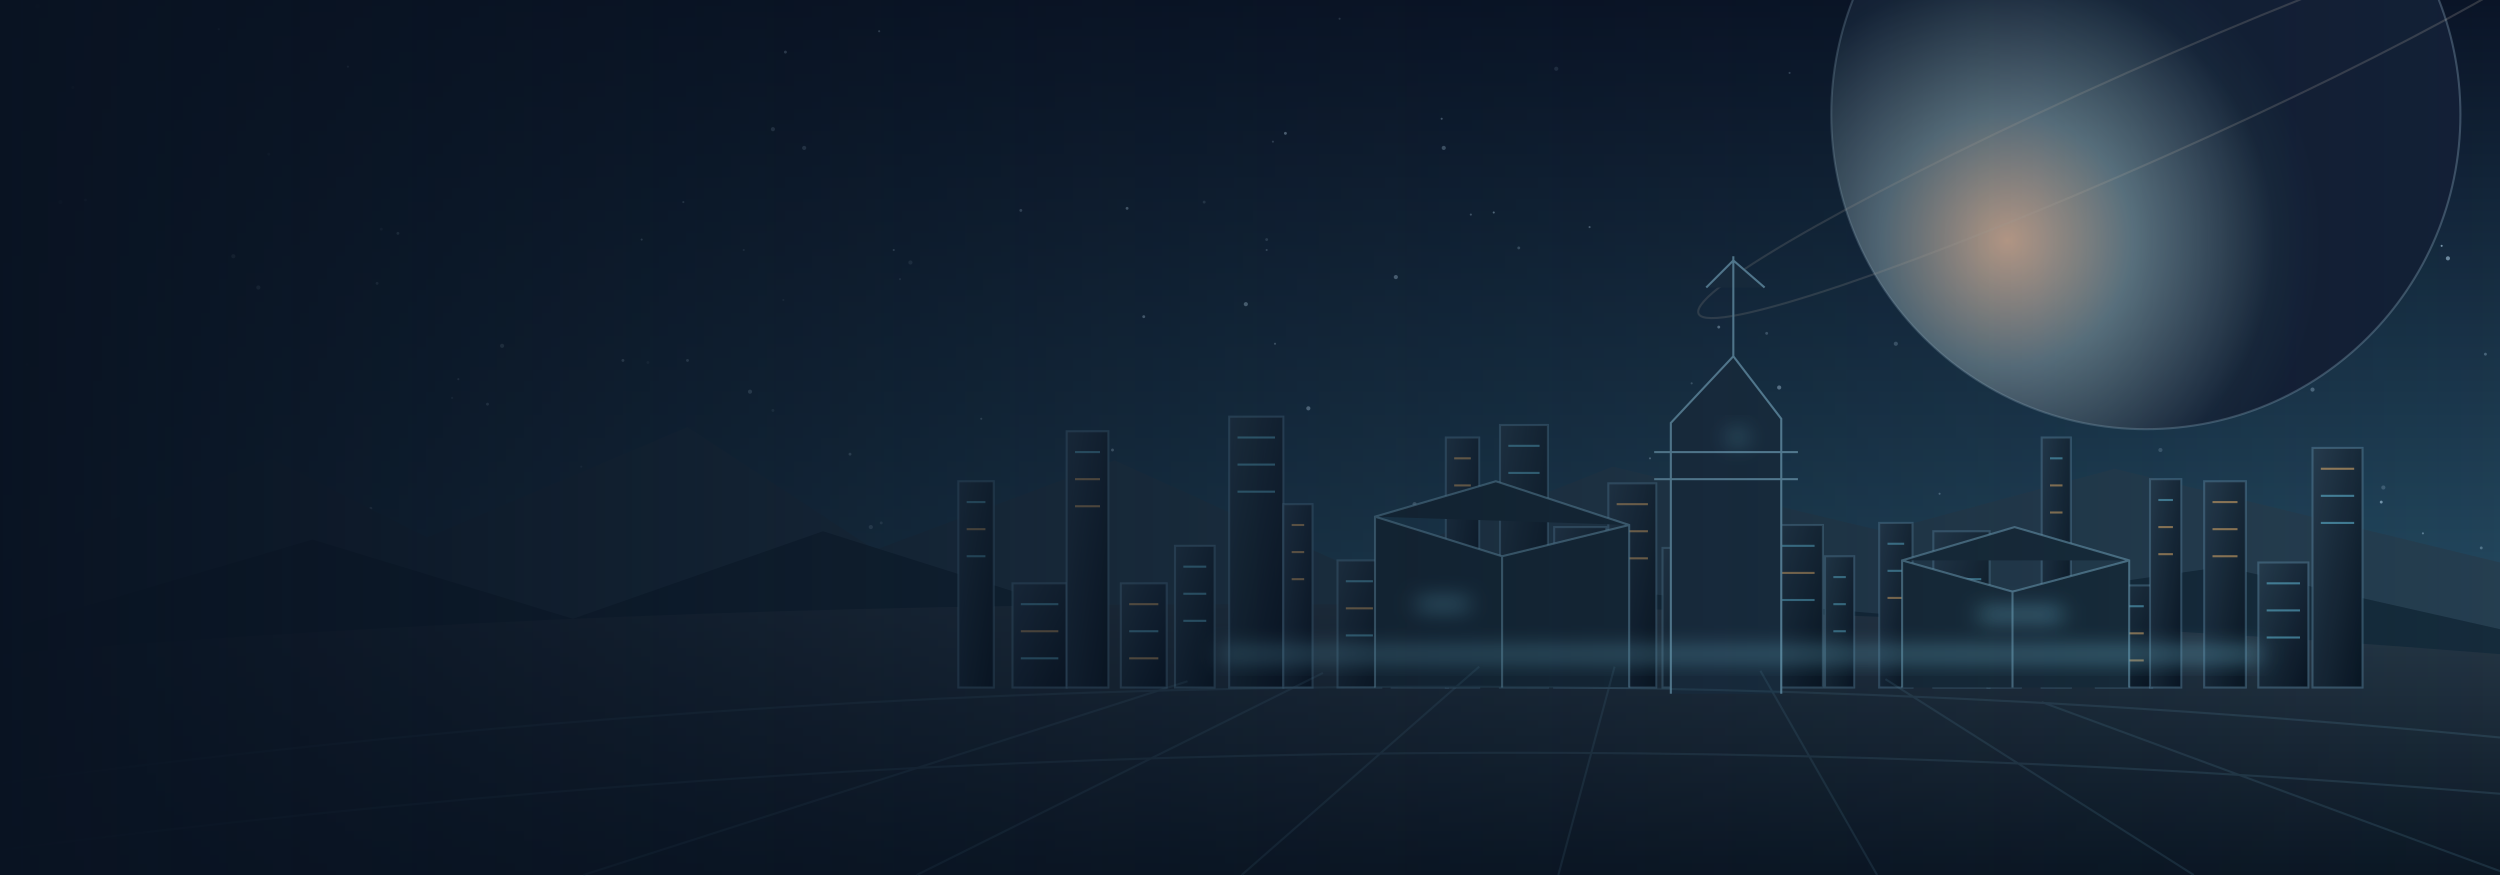
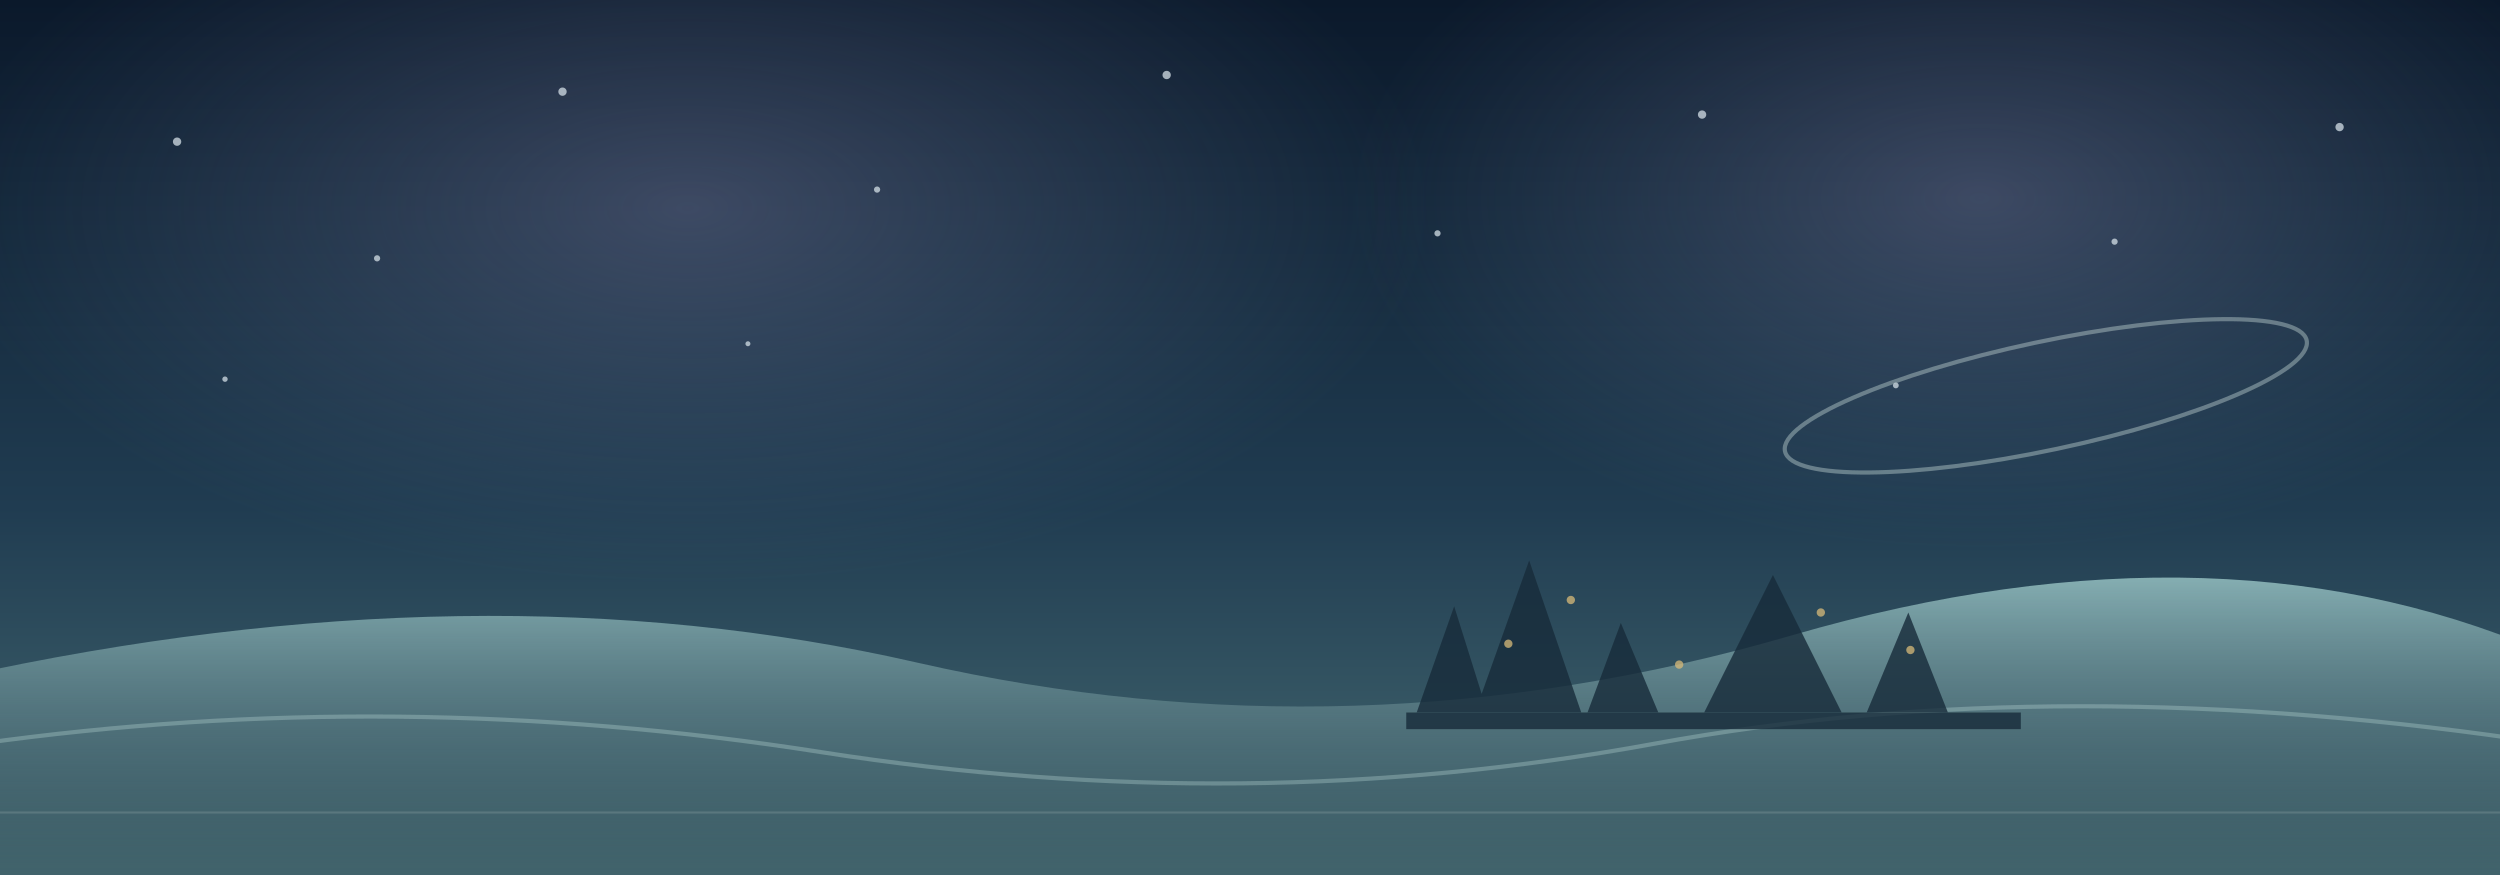
- <svg xmlns="http://www.w3.org/2000/svg" viewBox="0 0 1200 420">
+ <svg xmlns="http://www.w3.org/2000/svg" viewBox="0 0 1200 420" preserveAspectRatio="xMidYMid slice">
  <defs>
    <linearGradient id="sky" x2="0" y2="1">
-       <stop stop-color="#0a1427" />
-       <stop offset=".65" stop-color="#22465c" />
-       <stop offset="1" stop-color="#78818b" />
+       <stop stop-color="#0b192b" />
+       <stop offset=".58" stop-color="#203c51" />
+       <stop offset="1" stop-color="#466b72" />
    </linearGradient>
-     <radialGradient id="planet" cx=".28" cy=".7">
-       <stop stop-color="#d5b299" />
-       <stop offset=".4" stop-color="#647d8a" />
-       <stop offset=".85" stop-color="#18283c" />
-       <stop offset="1" stop-color="#132036" />
+     <radialGradient id="nebula">
+       <stop stop-color="#8b8ab0" stop-opacity=".35" />
+       <stop offset="1" stop-color="#6e809d" stop-opacity="0" />
    </radialGradient>
-     <linearGradient id="tower" x2="1" y2="1">
-       <stop stop-color="#273e50" />
-       <stop offset="1" stop-color="#081522" />
+     <linearGradient id="horizon" x2="0" y2="1">
+       <stop stop-color="#a4d1d0" stop-opacity=".75" />
+       <stop offset="1" stop-color="#172a39" stop-opacity=".1" />
    </linearGradient>
-     <linearGradient id="shade">
-       <stop stop-color="#091322" />
-       <stop offset=".5" stop-color="#091322" stop-opacity=".45" />
-       <stop offset="1" stop-color="#091322" stop-opacity="0" />
-     </linearGradient>
-     <linearGradient id="ground" x2="0" y2="1">
-       <stop stop-color="#273948" />
-       <stop offset="1" stop-color="#0b1724" />
-     </linearGradient>
-     <filter id="glow">
-       <feGaussianBlur stdDeviation="5" />
-     </filter>
  </defs>
-   <path fill="url(#sky)" d="M0 0h1200v420H0Z" />
-   <circle cx="371" cy="62" r="1" fill="#c6e8ff" opacity="0.35" />
-   <circle cx="490" cy="101" r="0.7" fill="#c6e8ff" opacity="0.43" />
-   <circle cx="374" cy="245" r="0.7" fill="#c6e8ff" opacity="0.36" />
-   <circle cx="541" cy="100" r="0.7" fill="#c6e8ff" opacity="0.55" />
-   <circle cx="241" cy="166" r="1" fill="#c6e8ff" opacity="0.45" />
-   <circle cx="357" cy="120" r="0.5" fill="#c6e8ff" opacity="0.26" />
-   <circle cx="748" cy="294" r="1" fill="#c6e8ff" opacity="0.24" />
-   <circle cx="1011" cy="110" r="1" fill="#c6e8ff" opacity="0.28" />
-   <circle cx="13" cy="175" r="0.7" fill="#c6e8ff" opacity="0.25" />
-   <circle cx="831" cy="275" r="0.7" fill="#c6e8ff" opacity="0.42" />
-   <circle cx="1078" cy="139" r="0.7" fill="#c6e8ff" opacity="0.42" />
-   <circle cx="620" cy="282" r="0.5" fill="#c6e8ff" opacity="0.28" />
-   <circle cx="1163" cy="256" r="0.5" fill="#c6e8ff" opacity="0.37" />
-   <circle cx="328" cy="97" r="0.5" fill="#c6e8ff" opacity="0.44" />
-   <circle cx="894" cy="67" r="0.7" fill="#c6e8ff" opacity="0.38" />
-   <circle cx="1175" cy="51" r="1" fill="#c6e8ff" opacity="0.24" />
-   <circle cx="531" cy="273" r="0.7" fill="#c6e8ff" opacity="0.51" />
-   <circle cx="1115" cy="240" r="0.5" fill="#c6e8ff" opacity="0.37" />
-   <circle cx="978" cy="77" r="0.7" fill="#c6e8ff" opacity="0.19" />
-   <circle cx="189" cy="278" r="0.7" fill="#c6e8ff" opacity="0.24" />
-   <circle cx="805" cy="296" r="1" fill="#c6e8ff" opacity="0.46" />
-   <circle cx="1078" cy="3" r="0.5" fill="#c6e8ff" opacity="0.50" />
-   <circle cx="178" cy="244" r="0.7" fill="#c6e8ff" opacity="0.52" />
-   <circle cx="371" cy="197" r="0.7" fill="#c6e8ff" opacity="0.21" />
-   <circle cx="812" cy="184" r="0.5" fill="#c6e8ff" opacity="0.30" />
-   <circle cx="617" cy="64" r="0.7" fill="#c6e8ff" opacity="0.60" />
-   <circle cx="1108" cy="9" r="1" fill="#c6e8ff" opacity="0.34" />
-   <circle cx="333" cy="218" r="0.5" fill="#c6e8ff" opacity="0.38" />
-   <circle cx="1144" cy="234" r="1" fill="#c6e8ff" opacity="0.20" />
-   <circle cx="527" cy="216" r="1" fill="#c6e8ff" opacity="0.33" />
-   <circle cx="1143" cy="241" r="0.7" fill="#c6e8ff" opacity="0.53" />
-   <circle cx="308" cy="115" r="0.5" fill="#c6e8ff" opacity="0.53" />
-   <circle cx="360" cy="188" r="1" fill="#c6e8ff" opacity="0.43" />
-   <circle cx="1015" cy="29" r="0.5" fill="#c6e8ff" opacity="0.57" />
-   <circle cx="1106" cy="91" r="1" fill="#c6e8ff" opacity="0.22" />
-   <circle cx="432" cy="134" r="0.5" fill="#c6e8ff" opacity="0.22" />
-   <circle cx="1172" cy="118" r="0.5" fill="#c6e8ff" opacity="0.57" />
-   <circle cx="217" cy="191" r="0.5" fill="#c6e8ff" opacity="0.31" />
-   <circle cx="181" cy="136" r="0.7" fill="#c6e8ff" opacity="0.47" />
-   <circle cx="812" cy="208" r="1" fill="#c6e8ff" opacity="0.33" />
-   <circle cx="1068" cy="5" r="0.7" fill="#c6e8ff" opacity="0.57" />
-   <circle cx="93" cy="289" r="0.7" fill="#c6e8ff" opacity="0.33" />
-   <circle cx="183" cy="110" r="0.7" fill="#c6e8ff" opacity="0.22" />
-   <circle cx="279" cy="224" r="0.5" fill="#c6e8ff" opacity="0.20" />
-   <circle cx="670" cy="133" r="1" fill="#c6e8ff" opacity="0.50" />
-   <circle cx="1085" cy="293" r="0.5" fill="#c6e8ff" opacity="0.25" />
-   <circle cx="155" cy="239" r="0.7" fill="#c6e8ff" opacity="0.22" />
-   <circle cx="191" cy="112" r="0.7" fill="#c6e8ff" opacity="0.54" />
-   <circle cx="1005" cy="271" r="1" fill="#c6e8ff" opacity="0.50" />
-   <circle cx="825" cy="157" r="0.7" fill="#c6e8ff" opacity="0.49" />
-   <circle cx="1042" cy="97" r="1" fill="#c6e8ff" opacity="0.60" />
-   <circle cx="35" cy="42" r="0.7" fill="#c6e8ff" opacity="0.45" />
-   <circle cx="747" cy="33" r="1" fill="#c6e8ff" opacity="0.16" />
-   <circle cx="437" cy="126" r="1" fill="#c6e8ff" opacity="0.21" />
-   <circle cx="643" cy="9" r="0.5" fill="#c6e8ff" opacity="0.25" />
-   <circle cx="914" cy="141" r="0.5" fill="#c6e8ff" opacity="0.39" />
-   <circle cx="1048" cy="85" r="0.7" fill="#c6e8ff" opacity="0.34" />
-   <circle cx="1022" cy="124" r="1" fill="#c6e8ff" opacity="0.27" />
-   <circle cx="124" cy="269" r="1" fill="#c6e8ff" opacity="0.47" />
-   <circle cx="717" cy="259" r="0.5" fill="#c6e8ff" opacity="0.43" />
-   <circle cx="598" cy="146" r="1" fill="#c6e8ff" opacity="0.56" />
-   <circle cx="29" cy="97" r="1" fill="#c6e8ff" opacity="0.44" />
-   <circle cx="1065" cy="291" r="0.5" fill="#c6e8ff" opacity="0.16" />
-   <circle cx="608" cy="120" r="0.5" fill="#c6e8ff" opacity="0.34" />
-   <circle cx="1129" cy="90" r="0.5" fill="#c6e8ff" opacity="0.35" />
-   <circle cx="510" cy="235" r="0.5" fill="#c6e8ff" opacity="0.48" />
-   <circle cx="996" cy="245" r="0.5" fill="#c6e8ff" opacity="0.23" />
-   <circle cx="910" cy="165" r="1" fill="#c6e8ff" opacity="0.27" />
-   <circle cx="611" cy="68" r="0.5" fill="#c6e8ff" opacity="0.32" />
-   <circle cx="674" cy="283" r="1" fill="#c6e8ff" opacity="0.27" />
-   <circle cx="763" cy="109" r="0.5" fill="#c6e8ff" opacity="0.45" />
-   <circle cx="129" cy="74" r="0.7" fill="#c6e8ff" opacity="0.18" />
-   <circle cx="1009" cy="132" r="0.7" fill="#c6e8ff" opacity="0.59" />
-   <circle cx="977" cy="35" r="0.5" fill="#c6e8ff" opacity="0.54" />
-   <circle cx="311" cy="174" r="0.7" fill="#c6e8ff" opacity="0.16" />
-   <circle cx="717" cy="102" r="0.5" fill="#c6e8ff" opacity="0.57" />
-   <circle cx="429" cy="120" r="0.5" fill="#c6e8ff" opacity="0.43" />
-   <circle cx="706" cy="103" r="0.5" fill="#c6e8ff" opacity="0.42" />
-   <circle cx="257" cy="287" r="0.7" fill="#c6e8ff" opacity="0.57" />
-   <circle cx="112" cy="123" r="1" fill="#c6e8ff" opacity="0.51" />
-   <circle cx="330" cy="173" r="0.7" fill="#c6e8ff" opacity="0.46" />
-   <circle cx="659" cy="299" r="0.7" fill="#c6e8ff" opacity="0.53" />
-   <circle cx="1193" cy="170" r="0.7" fill="#c6e8ff" opacity="0.28" />
-   <circle cx="729" cy="119" r="0.7" fill="#c6e8ff" opacity="0.32" />
-   <circle cx="854" cy="186" r="1" fill="#c6e8ff" opacity="0.50" />
-   <circle cx="561" cy="238" r="0.5" fill="#c6e8ff" opacity="0.45" />
-   <circle cx="423" cy="251" r="0.7" fill="#c6e8ff" opacity="0.25" />
-   <circle cx="578" cy="97" r="0.7" fill="#c6e8ff" opacity="0.22" />
-   <circle cx="628" cy="196" r="1" fill="#c6e8ff" opacity="0.58" />
-   <circle cx="528" cy="251" r="0.7" fill="#c6e8ff" opacity="0.24" />
-   <circle cx="1169" cy="11" r="1" fill="#c6e8ff" opacity="0.33" />
-   <circle cx="471" cy="201" r="0.5" fill="#c6e8ff" opacity="0.38" />
-   <circle cx="220" cy="182" r="0.5" fill="#c6e8ff" opacity="0.50" />
-   <circle cx="807" cy="216" r="0.5" fill="#c6e8ff" opacity="0.34" />
-   <circle cx="735" cy="246" r="0.7" fill="#c6e8ff" opacity="0.54" />
-   <circle cx="408" cy="218" r="0.7" fill="#c6e8ff" opacity="0.40" />
-   <circle cx="1175" cy="124" r="1" fill="#c6e8ff" opacity="0.51" />
-   <circle cx="1074" cy="40" r="0.5" fill="#c6e8ff" opacity="0.18" />
-   <circle cx="1191" cy="263" r="0.7" fill="#c6e8ff" opacity="0.30" />
-   <circle cx="534" cy="216" r="0.7" fill="#c6e8ff" opacity="0.46" />
-   <circle cx="1110" cy="187" r="1" fill="#c6e8ff" opacity="0.31" />
-   <circle cx="376" cy="144" r="0.5" fill="#c6e8ff" opacity="0.17" />
-   <circle cx="41" cy="96" r="0.7" fill="#c6e8ff" opacity="0.50" />
-   <circle cx="670" cy="287" r="0.7" fill="#c6e8ff" opacity="0.20" />
-   <circle cx="612" cy="165" r="0.5" fill="#c6e8ff" opacity="0.43" />
-   <circle cx="608" cy="115" r="0.7" fill="#c6e8ff" opacity="0.25" />
-   <circle cx="836" cy="208" r="0.5" fill="#c6e8ff" opacity="0.18" />
-   <circle cx="848" cy="160" r="0.7" fill="#c6e8ff" opacity="0.30" />
-   <circle cx="422" cy="15" r="0.5" fill="#c6e8ff" opacity="0.50" />
-   <circle cx="1139" cy="295" r="0.5" fill="#c6e8ff" opacity="0.22" />
-   <circle cx="18" cy="3" r="1" fill="#c6e8ff" opacity="0.21" />
-   <circle cx="798" cy="271" r="0.5" fill="#c6e8ff" opacity="0.40" />
-   <circle cx="1046" cy="107" r="0.7" fill="#c6e8ff" opacity="0.33" />
-   <circle cx="693" cy="71" r="1" fill="#c6e8ff" opacity="0.41" />
-   <circle cx="792" cy="220" r="0.5" fill="#c6e8ff" opacity="0.40" />
-   <circle cx="418" cy="253" r="1" fill="#c6e8ff" opacity="0.30" />
-   <circle cx="931" cy="237" r="0.5" fill="#c6e8ff" opacity="0.34" />
-   <circle cx="86" cy="265" r="1" fill="#c6e8ff" opacity="0.26" />
-   <circle cx="124" cy="138" r="1" fill="#c6e8ff" opacity="0.55" />
-   <circle cx="692" cy="57" r="0.5" fill="#c6e8ff" opacity="0.46" />
-   <circle cx="105" cy="14" r="0.5" fill="#c6e8ff" opacity="0.29" />
-   <circle cx="549" cy="152" r="0.7" fill="#c6e8ff" opacity="0.58" />
-   <circle cx="299" cy="173" r="0.7" fill="#c6e8ff" opacity="0.52" />
-   <circle cx="167" cy="32" r="0.5" fill="#c6e8ff" opacity="0.39" />
-   <circle cx="859" cy="35" r="0.5" fill="#c6e8ff" opacity="0.27" />
-   <circle cx="1072" cy="163" r="0.5" fill="#c6e8ff" opacity="0.40" />
-   <circle cx="33" cy="261" r="1" fill="#c6e8ff" opacity="0.49" />
-   <circle cx="234" cy="194" r="0.7" fill="#c6e8ff" opacity="0.53" />
-   <circle cx="1037" cy="216" r="1" fill="#c6e8ff" opacity="0.20" />
-   <circle cx="377" cy="25" r="0.7" fill="#c6e8ff" opacity="0.51" />
-   <circle cx="1115" cy="153" r="0.5" fill="#c6e8ff" opacity="0.34" />
-   <circle cx="386" cy="71" r="1" fill="#c6e8ff" opacity="0.36" />
-   <circle cx="1034" cy="123" r="1" fill="#c6e8ff" opacity="0.60" />
-   <circle cx="305" cy="264" r="0.7" fill="#c6e8ff" opacity="0.59" />
-   <circle cx="566" cy="257" r="0.5" fill="#c6e8ff" opacity="0.42" />
-   <circle cx="919" cy="268" r="0.5" fill="#c6e8ff" opacity="0.31" />
-   <circle cx="679" cy="242" r="1" fill="#c6e8ff" opacity="0.33" />
-   <circle cx="1013" cy="127" r="0.7" fill="#c6e8ff" opacity="0.39" />
-   <circle cx="296" cy="240" r="0.5" fill="#c6e8ff" opacity="0.31" />
-   <circle cx="1128" cy="105" r="0.7" fill="#c6e8ff" opacity="0.36" />
-   <circle cx="1030" cy="55" r="151" fill="url(#planet)" stroke="#a1c3d7" stroke-opacity=".3" />
-   <ellipse cx="1030" cy="55" rx="235" ry="22" fill="none" stroke="#c2b7a8" stroke-opacity=".22" transform="rotate(-24 1030 55)" />
-   <path d="M0 270 130 220 205 258 330 205 420 264 535 221 650 273 774 224 904 255 1015 225 1200 270V420H0Z" fill="#253e50" />
-   <path d="m0 303 150-44 125 38 120-42 171 54 165-29 176 15 160-23 133 30v118H0Z" fill="#152b3b" />
-   <path d="M0 314q600-48 1200 0v106H0Z" fill="url(#ground)" />
-   <path d="M460 330V231h17v99Z" fill="url(#tower)" stroke="#6a9cba" stroke-opacity=".4" />
-   <path d="M464 241h9" stroke="#68c9e8" opacity=".55" />
-   <path d="M464 254h9" stroke="#f7bd70" opacity=".55" />
-   <path d="M464 267h9" stroke="#68c9e8" opacity=".55" />
-   <path d="M486 330V280h26v50Z" fill="url(#tower)" stroke="#6a9cba" stroke-opacity=".4" />
-   <path d="M490 290h18" stroke="#68c9e8" opacity=".55" />
-   <path d="M490 303h18" stroke="#f7bd70" opacity=".55" />
-   <path d="M490 316h18" stroke="#68c9e8" opacity=".55" />
-   <path d="M512 330V207h20v123Z" fill="url(#tower)" stroke="#6a9cba" stroke-opacity=".4" />
-   <path d="M516 217h12" stroke="#68c9e8" opacity=".55" />
-   <path d="M516 230h12" stroke="#f7bd70" opacity=".55" />
-   <path d="M516 243h12" stroke="#f7bd70" opacity=".55" />
-   <path d="M538 330V280h22v50Z" fill="url(#tower)" stroke="#6a9cba" stroke-opacity=".4" />
-   <path d="M542 290h14" stroke="#f7bd70" opacity=".55" />
-   <path d="M542 303h14" stroke="#68c9e8" opacity=".55" />
-   <path d="M542 316h14" stroke="#f7bd70" opacity=".55" />
-   <path d="M564 330V262h19v68Z" fill="url(#tower)" stroke="#6a9cba" stroke-opacity=".4" />
-   <path d="M568 272h11" stroke="#68c9e8" opacity=".55" />
-   <path d="M568 285h11" stroke="#68c9e8" opacity=".55" />
-   <path d="M568 298h11" stroke="#68c9e8" opacity=".55" />
-   <path d="M590 330V200h26v130Z" fill="url(#tower)" stroke="#6a9cba" stroke-opacity=".4" />
-   <path d="M594 210h18" stroke="#68c9e8" opacity=".55" />
-   <path d="M594 223h18" stroke="#68c9e8" opacity=".55" />
-   <path d="M594 236h18" stroke="#68c9e8" opacity=".55" />
-   <path d="M616 330V242h14v88Z" fill="url(#tower)" stroke="#6a9cba" stroke-opacity=".4" />
-   <path d="M620 252h6" stroke="#f7bd70" opacity=".55" />
-   <path d="M620 265h6" stroke="#f7bd70" opacity=".55" />
-   <path d="M620 278h6" stroke="#f7bd70" opacity=".55" />
-   <path d="M642 330V269h21v61Z" fill="url(#tower)" stroke="#6a9cba" stroke-opacity=".4" />
-   <path d="M646 279h13" stroke="#68c9e8" opacity=".55" />
-   <path d="M646 292h13" stroke="#f7bd70" opacity=".55" />
-   <path d="M646 305h13" stroke="#68c9e8" opacity=".55" />
-   <path d="M668 330V266h27v64Z" fill="url(#tower)" stroke="#6a9cba" stroke-opacity=".4" />
-   <path d="M672 276h19" stroke="#68c9e8" opacity=".55" />
-   <path d="M672 289h19" stroke="#f7bd70" opacity=".55" />
-   <path d="M672 302h19" stroke="#f7bd70" opacity=".55" />
-   <path d="M694 330V210h16v120Z" fill="url(#tower)" stroke="#6a9cba" stroke-opacity=".4" />
-   <path d="M698 220h8" stroke="#f7bd70" opacity=".55" />
-   <path d="M698 233h8" stroke="#f7bd70" opacity=".55" />
-   <path d="M698 246h8" stroke="#f7bd70" opacity=".55" />
-   <path d="M720 330V204h23v126Z" fill="url(#tower)" stroke="#6a9cba" stroke-opacity=".4" />
-   <path d="M724 214h15" stroke="#68c9e8" opacity=".55" />
-   <path d="M724 227h15" stroke="#68c9e8" opacity=".55" />
-   <path d="M724 240h15" stroke="#68c9e8" opacity=".55" />
-   <path d="M746 330V253h25v77Z" fill="url(#tower)" stroke="#6a9cba" stroke-opacity=".4" />
-   <path d="M750 263h17" stroke="#f7bd70" opacity=".55" />
-   <path d="M750 276h17" stroke="#f7bd70" opacity=".55" />
-   <path d="M750 289h17" stroke="#f7bd70" opacity=".55" />
-   <path d="M772 330V232h23v98Z" fill="url(#tower)" stroke="#6a9cba" stroke-opacity=".4" />
-   <path d="M776 242h15" stroke="#f7bd70" opacity=".55" />
-   <path d="M776 255h15" stroke="#f7bd70" opacity=".55" />
-   <path d="M776 268h15" stroke="#f7bd70" opacity=".55" />
-   <path d="M798 330V263h24v67Z" fill="url(#tower)" stroke="#6a9cba" stroke-opacity=".4" />
-   <path d="M802 273h16" stroke="#f7bd70" opacity=".55" />
-   <path d="M802 286h16" stroke="#f7bd70" opacity=".55" />
-   <path d="M802 299h16" stroke="#f7bd70" opacity=".55" />
-   <path d="M824 330V217h14v113Z" fill="url(#tower)" stroke="#6a9cba" stroke-opacity=".4" />
-   <path d="M828 227h6" stroke="#68c9e8" opacity=".55" />
-   <path d="M828 240h6" stroke="#68c9e8" opacity=".55" />
-   <path d="M828 253h6" stroke="#f7bd70" opacity=".55" />
-   <path d="M850 330V252h25v78Z" fill="url(#tower)" stroke="#6a9cba" stroke-opacity=".4" />
-   <path d="M854 262h17" stroke="#68c9e8" opacity=".55" />
-   <path d="M854 275h17" stroke="#f7bd70" opacity=".55" />
-   <path d="M854 288h17" stroke="#68c9e8" opacity=".55" />
-   <path d="M876 330V267h14v63Z" fill="url(#tower)" stroke="#6a9cba" stroke-opacity=".4" />
-   <path d="M880 277h6" stroke="#68c9e8" opacity=".55" />
-   <path d="M880 290h6" stroke="#68c9e8" opacity=".55" />
-   <path d="M880 303h6" stroke="#68c9e8" opacity=".55" />
-   <path d="M902 330V251h16v79Z" fill="url(#tower)" stroke="#6a9cba" stroke-opacity=".4" />
-   <path d="M906 261h8" stroke="#68c9e8" opacity=".55" />
-   <path d="M906 274h8" stroke="#68c9e8" opacity=".55" />
-   <path d="M906 287h8" stroke="#f7bd70" opacity=".55" />
-   <path d="M928 330V255h27v75Z" fill="url(#tower)" stroke="#6a9cba" stroke-opacity=".4" />
-   <path d="M932 265h19" stroke="#f7bd70" opacity=".55" />
-   <path d="M932 278h19" stroke="#68c9e8" opacity=".55" />
-   <path d="M932 291h19" stroke="#f7bd70" opacity=".55" />
-   <path d="M954 330V284h16v46Z" fill="url(#tower)" stroke="#6a9cba" stroke-opacity=".4" />
-   <path d="M958 294h8" stroke="#68c9e8" opacity=".55" />
-   <path d="M958 307h8" stroke="#f7bd70" opacity=".55" />
-   <path d="M958 320h8" stroke="#f7bd70" opacity=".55" />
-   <path d="M980 330V210h14v120Z" fill="url(#tower)" stroke="#6a9cba" stroke-opacity=".4" />
-   <path d="M984 220h6" stroke="#68c9e8" opacity=".55" />
-   <path d="M984 233h6" stroke="#f7bd70" opacity=".55" />
-   <path d="M984 246h6" stroke="#f7bd70" opacity=".55" />
-   <path d="M1006 330V281h27v49Z" fill="url(#tower)" stroke="#6a9cba" stroke-opacity=".4" />
-   <path d="M1010 291h19" stroke="#68c9e8" opacity=".55" />
-   <path d="M1010 304h19" stroke="#f7bd70" opacity=".55" />
-   <path d="M1010 317h19" stroke="#f7bd70" opacity=".55" />
-   <path d="M1032 330V230h15v100Z" fill="url(#tower)" stroke="#6a9cba" stroke-opacity=".4" />
-   <path d="M1036 240h7" stroke="#68c9e8" opacity=".55" />
-   <path d="M1036 253h7" stroke="#f7bd70" opacity=".55" />
-   <path d="M1036 266h7" stroke="#f7bd70" opacity=".55" />
-   <path d="M1058 330V231h20v99Z" fill="url(#tower)" stroke="#6a9cba" stroke-opacity=".4" />
-   <path d="M1062 241h12" stroke="#f7bd70" opacity=".55" />
-   <path d="M1062 254h12" stroke="#f7bd70" opacity=".55" />
-   <path d="M1062 267h12" stroke="#f7bd70" opacity=".55" />
-   <path d="M1084 330V270h24v60Z" fill="url(#tower)" stroke="#6a9cba" stroke-opacity=".4" />
-   <path d="M1088 280h16" stroke="#68c9e8" opacity=".55" />
-   <path d="M1088 293h16" stroke="#68c9e8" opacity=".55" />
-   <path d="M1088 306h16" stroke="#68c9e8" opacity=".55" />
-   <path d="M1110 330V215h24v115Z" fill="url(#tower)" stroke="#6a9cba" stroke-opacity=".4" />
-   <path d="M1114 225h16" stroke="#f7bd70" opacity=".55" />
-   <path d="M1114 238h16" stroke="#68c9e8" opacity=".55" />
-   <path d="M1114 251h16" stroke="#68c9e8" opacity=".55" />
-   <path d="M660 330v-82l58-17 64 21v78m-122-82 61 19 61-15m-61 15v63M913 330v-61l54-16 55 16v61m-109-61 53 15 56-15m-56 15v46" fill="#182d3c" stroke="#74a7bf" stroke-opacity=".6" />
-   <path d="M802 333v-130l30-32 23 30v132m-23-162v-48m-13 15 13-13 15 13M794 217h69M794 230h69" fill="#1c3244" stroke="#6b9bb3" />
-   <path d="M0 376q600-80 1200-22M0 408q600-77 1200-27M280 420l290-93m-130 93 195-97m-39 97 114-100m38 100 27-100m126 100-56-98m208 98-148-94m300 94-225-83" fill="none" stroke="#75b9ce" stroke-opacity=".15" />
-   <path d="M680 290h25m125-80h8m112 85h40m-405 19h500" stroke="#83dcf7" stroke-width="3" filter="url(#glow)" />
-   <path d="M0 0h1200v420H0Z" fill="url(#shade)" />
+   <rect width="1200" height="420" fill="url(#sky)" />
+   <ellipse cx="330" cy="100" rx="360" ry="180" fill="url(#nebula)" />
+   <ellipse cx="950" cy="95" rx="300" ry="170" fill="url(#nebula)" />
+   <g fill="#d9e5eb" opacity=".72">
+     <circle cx="85" cy="68" r="2" />
+     <circle cx="181" cy="124" r="1.5" />
+     <circle cx="270" cy="44" r="2" />
+     <circle cx="421" cy="91" r="1.5" />
+     <circle cx="560" cy="36" r="2" />
+     <circle cx="690" cy="112" r="1.5" />
+     <circle cx="817" cy="55" r="2" />
+     <circle cx="1015" cy="116" r="1.5" />
+     <circle cx="1123" cy="61" r="2" />
+     <circle cx="108" cy="182" r="1.3" />
+     <circle cx="359" cy="165" r="1.2" />
+     <circle cx="910" cy="185" r="1.4" />
+   </g>
+   <path d="M-20 325Q230 270 440 318T860 305t370 12v130H-20Z" fill="url(#horizon)" />
+   <path d="M-10 357q200-28 404 4t400-4 430 0" fill="none" stroke="#b6d5d1" stroke-opacity=".35" stroke-width="2" />
+   <path d="M0 390h1200" stroke="#d7e4dc" stroke-opacity=".16" />
+   <g fill="#172b39" opacity=".8">
+     <path d="m680 342 18-51 16 51zm28 0 26-73 25 73zm54 0 16-43 18 43zm56 0 33-66 33 66zm78 0 20-48 19 48z" />
+     <path d="M675 342h295v8H675z" />
+   </g>
+   <g fill="#d7b978" opacity=".75">
+     <circle cx="724" cy="309" r="2" />
+     <circle cx="754" cy="288" r="2" />
+     <circle cx="806" cy="319" r="2" />
+     <circle cx="874" cy="294" r="2" />
+     <circle cx="917" cy="312" r="2" />
+   </g>
+   <ellipse cx="982" cy="190" rx="128" ry="26" fill="none" stroke="#c6d9d7" stroke-opacity=".42" stroke-width="2" transform="rotate(-12 982 190)" />
</svg>
